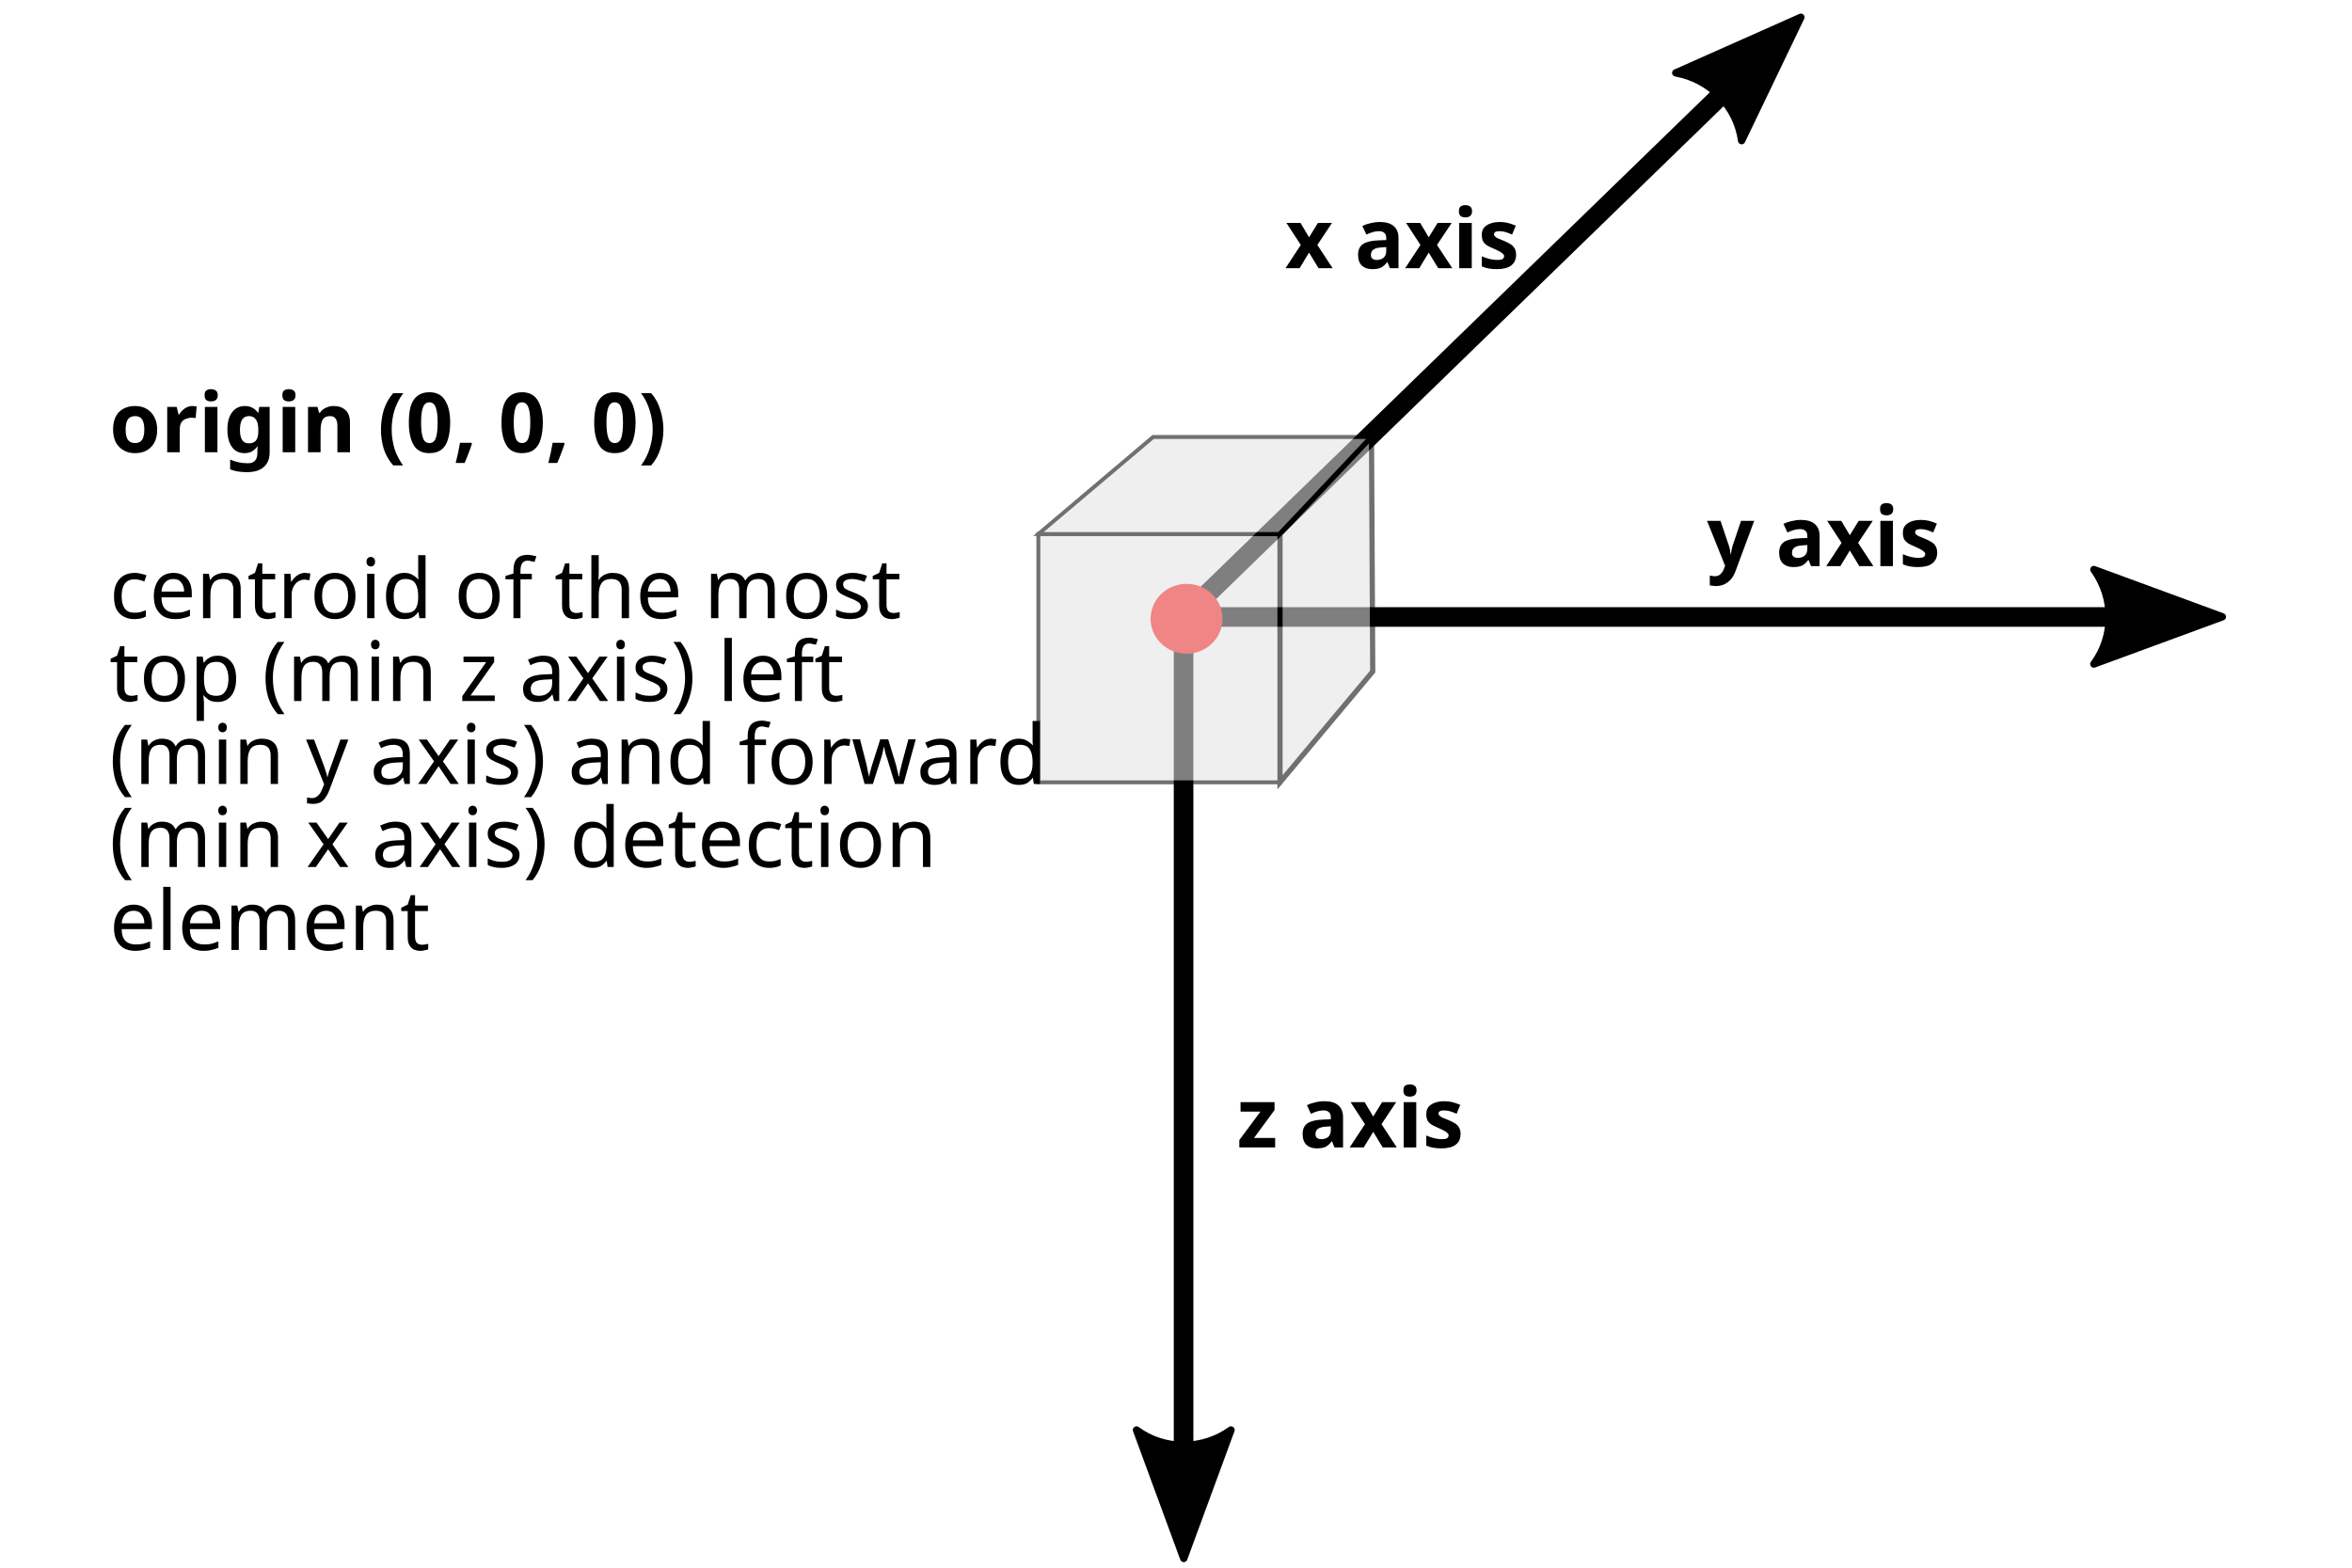
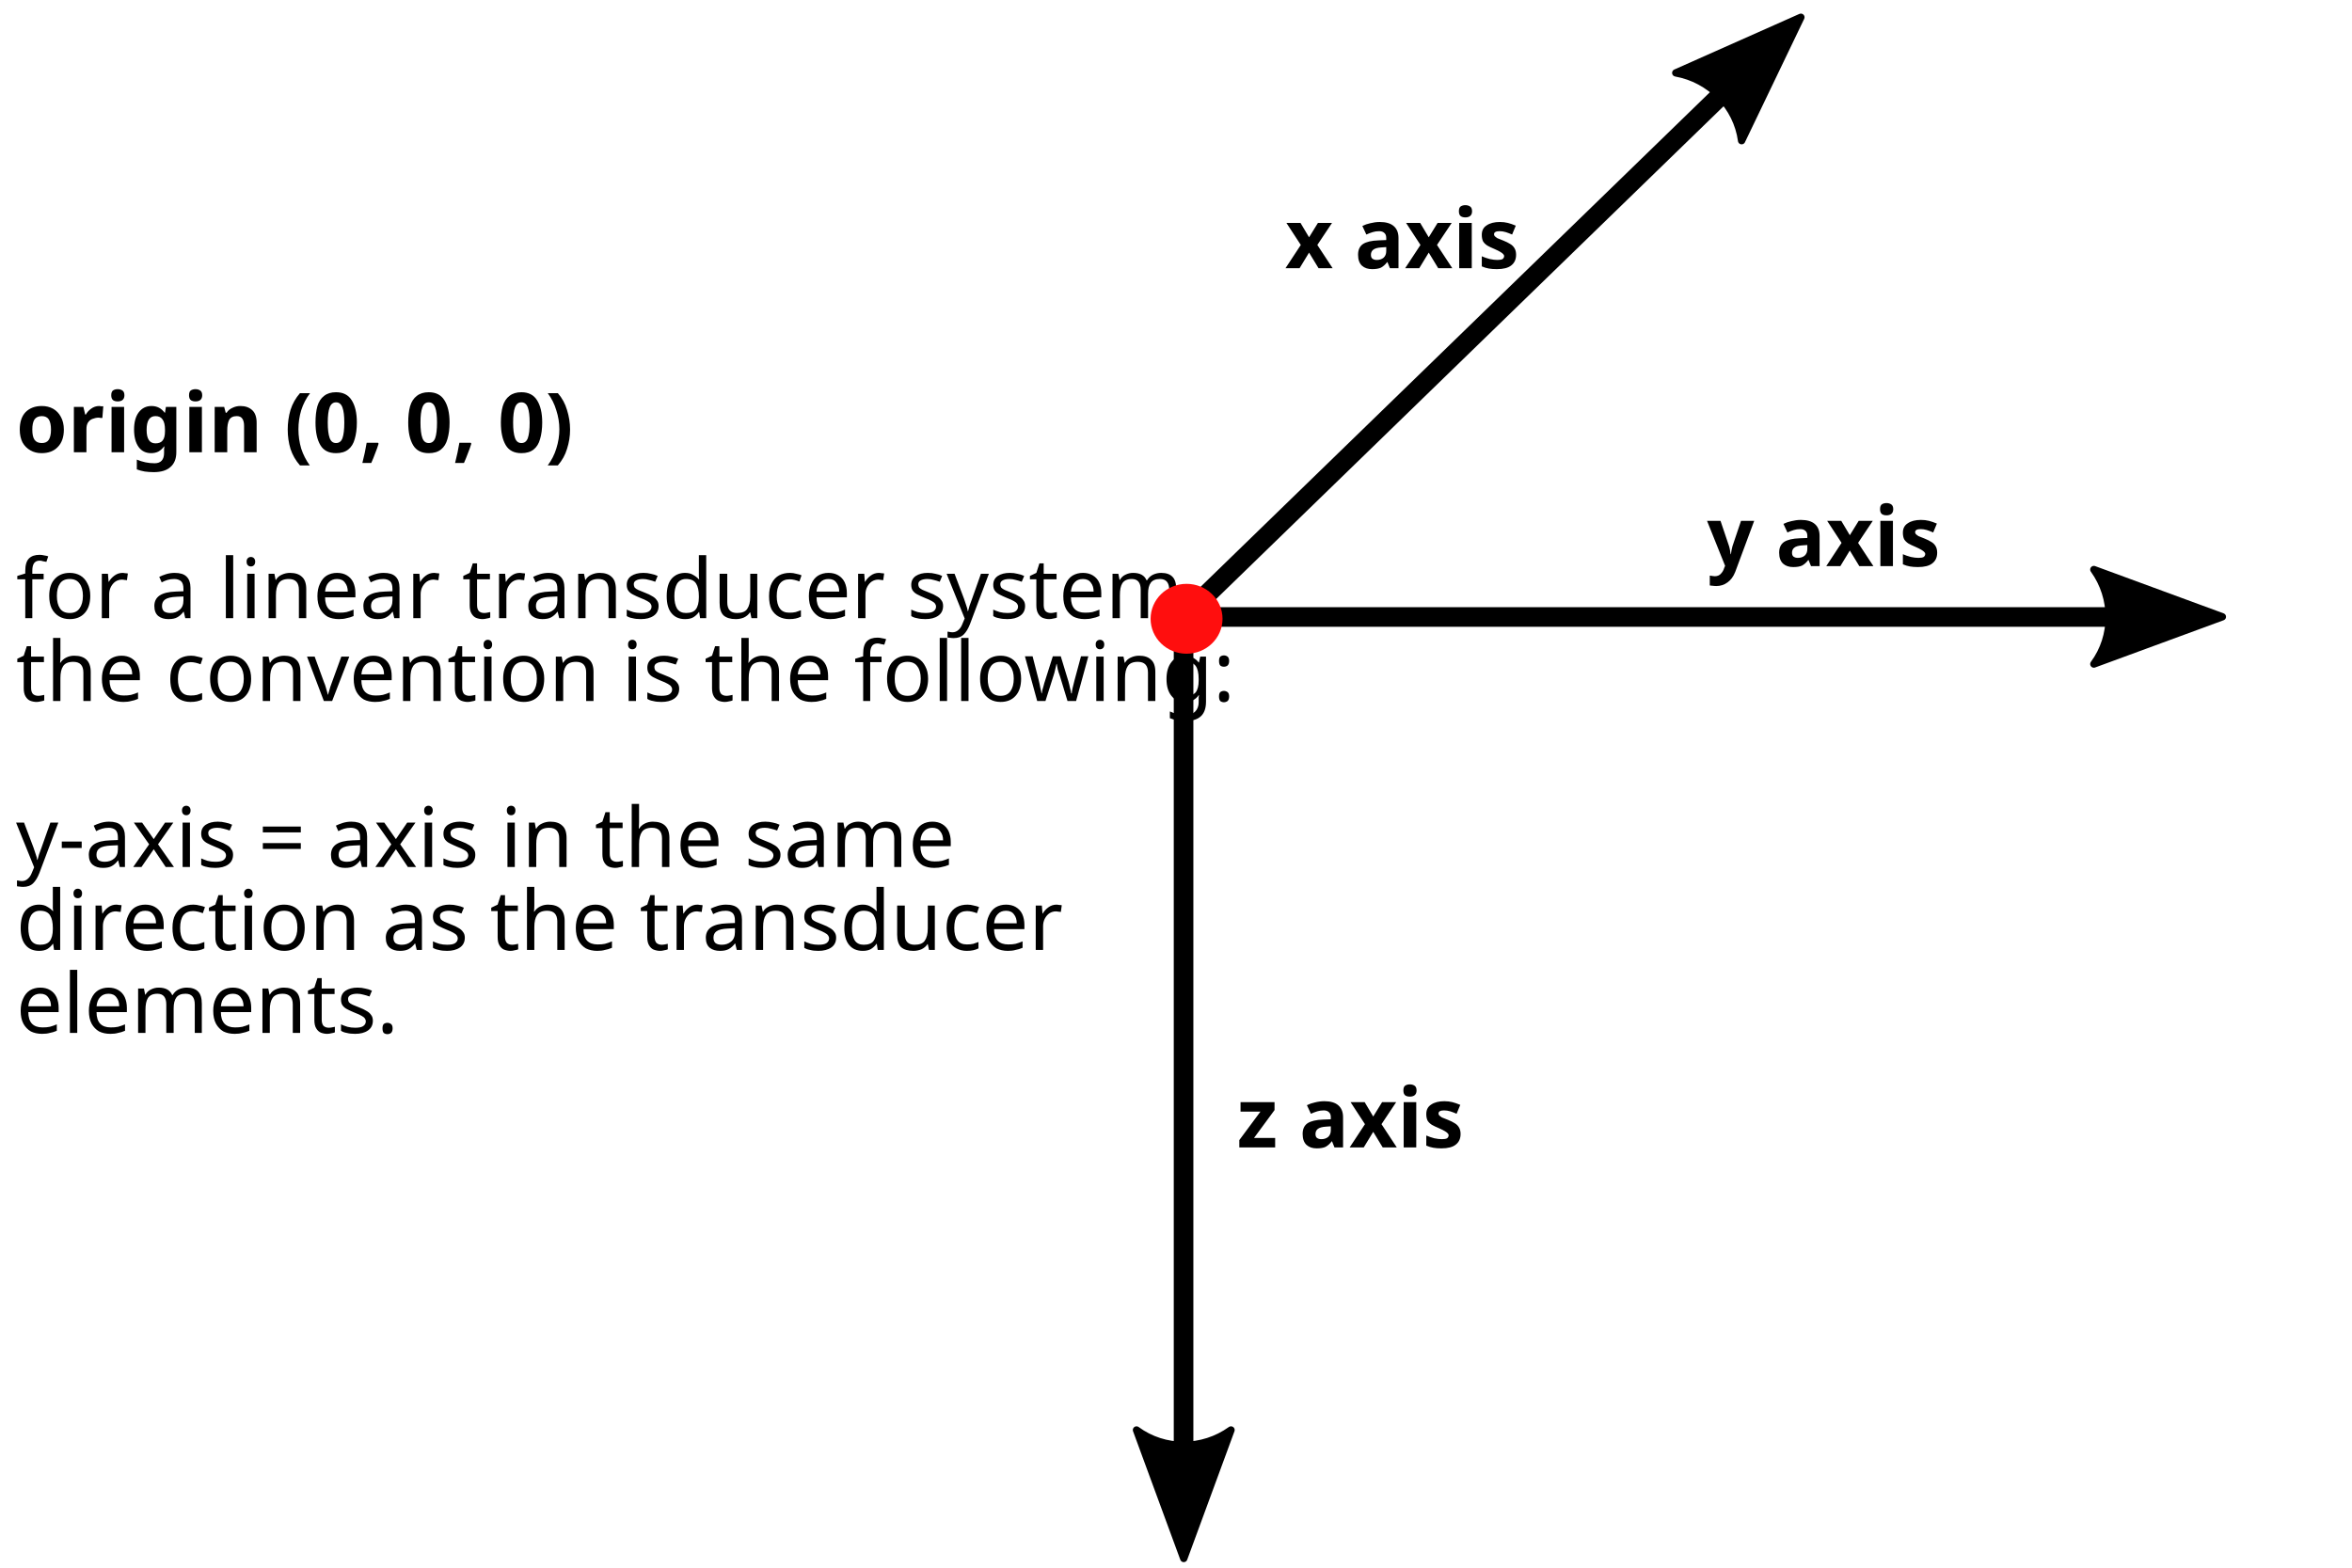
- <svg xmlns="http://www.w3.org/2000/svg" id="svg8" version="1.1" viewBox="0 0 120 80" height="80mm" width="120mm">
+ <svg xmlns="http://www.w3.org/2000/svg" width="120mm" height="80mm" viewBox="0 0 120 80" version="1.1" id="svg8">
  <defs id="defs2">
-     <marker style="overflow:visible" id="Arrow2Mstart" refX="0" refY="0" orient="auto">
-       <path transform="scale(0.6)" d="M 8.719,4.034 -2.207,0.016 8.719,-4.002 c -1.745,2.372 -1.735,5.617 -6e-7,8.035 z" style="fill:#000000;fill-opacity:1;fill-rule:evenodd;stroke:#000000;stroke-width:0.625;stroke-linejoin:round;stroke-opacity:1" id="path861" />
+     <marker orient="auto" refY="0" refX="0" id="Arrow2Mstart" style="overflow:visible">
+       <path id="path861" style="fill:#000000;fill-opacity:1;fill-rule:evenodd;stroke:#000000;stroke-width:0.625;stroke-linejoin:round;stroke-opacity:1" d="M 8.719,4.034 -2.207,0.016 8.719,-4.002 c -1.745,2.372 -1.735,5.617 -6e-7,8.035 z" transform="scale(0.6)" />
    </marker>
-     <marker orient="auto" refY="0" refX="0" id="marker1135" style="overflow:visible">
-       <path id="path1133" style="fill:#000000;fill-opacity:1;fill-rule:evenodd;stroke:#000000;stroke-width:0.625;stroke-linejoin:round;stroke-opacity:1" d="M 8.719,4.034 -2.207,0.016 8.719,-4.002 c -1.745,2.372 -1.735,5.617 -6e-7,8.035 z" transform="scale(-0.6)" />
+     <marker style="overflow:visible" id="marker1135" refX="0" refY="0" orient="auto">
+       <path transform="scale(-0.6)" d="M 8.719,4.034 -2.207,0.016 8.719,-4.002 c -1.745,2.372 -1.735,5.617 -6e-7,8.035 z" style="fill:#000000;fill-opacity:1;fill-rule:evenodd;stroke:#000000;stroke-width:0.625;stroke-linejoin:round;stroke-opacity:1" id="path1133" />
    </marker>
-     <marker style="overflow:visible" id="Arrow2Mend" refX="0" refY="0" orient="auto">
-       <path transform="scale(-0.6)" d="M 8.719,4.034 -2.207,0.016 8.719,-4.002 c -1.745,2.372 -1.735,5.617 -6e-7,8.035 z" style="fill:#000000;fill-opacity:1;fill-rule:evenodd;stroke:#000000;stroke-width:0.625;stroke-linejoin:round;stroke-opacity:1" id="path864" />
+     <marker orient="auto" refY="0" refX="0" id="Arrow2Mend" style="overflow:visible">
+       <path id="path864" style="fill:#000000;fill-opacity:1;fill-rule:evenodd;stroke:#000000;stroke-width:0.625;stroke-linejoin:round;stroke-opacity:1" d="M 8.719,4.034 -2.207,0.016 8.719,-4.002 c -1.745,2.372 -1.735,5.617 -6e-7,8.035 z" transform="scale(-0.6)" />
    </marker>
-     <marker style="overflow:visible" id="Arrow1Send" refX="0" refY="0" orient="auto">
-       <path transform="matrix(-0.2,0,0,-0.2,-1.2,0)" style="fill:#000000;fill-opacity:1;fill-rule:evenodd;stroke:#000000;stroke-width:1pt;stroke-opacity:1" d="M 0,0 5,-5 -12.5,0 5,5 Z" id="path852" />
+     <marker orient="auto" refY="0" refX="0" id="Arrow1Send" style="overflow:visible">
+       <path id="path852" d="M 0,0 5,-5 -12.5,0 5,5 Z" style="fill:#000000;fill-opacity:1;fill-rule:evenodd;stroke:#000000;stroke-width:1pt;stroke-opacity:1" transform="matrix(-0.2,0,0,-0.2,-1.2,0)" />
    </marker>
  </defs>
  <g id="layer1">
-     <path id="path835" d="M 60.386,31.485 90.938,1.811" style="fill:none;stroke:#000000;stroke-width:1;stroke-linecap:butt;stroke-linejoin:miter;stroke-miterlimit:4;stroke-dasharray:none;stroke-opacity:1;marker-end:url(#Arrow2Mend)" />
-     <path id="path833" d="M 112.061,31.485 H 60.386 l 0,46.72" style="fill:none;stroke:#000000;stroke-width:1;stroke-linecap:butt;stroke-linejoin:miter;stroke-miterlimit:4;stroke-dasharray:none;stroke-opacity:1;marker-start:url(#Arrow2Mstart);marker-end:url(#marker1135)" />
-     <text id="text1382" y="23.077" x="5.581" style="font-weight:300;font-size:4.233px;line-height:1;font-family:'Fira Sans';-inkscape-font-specification:'Fira Sans Light';letter-spacing:0px;word-spacing:0px;stroke-width:0.265" xml:space="preserve">
-       <tspan style="font-weight:bold;stroke-width:0.265" y="23.077" x="5.581" id="tspan1380">origin (0, 0, 0)</tspan>
-       <tspan id="tspan1394" style="font-weight:bold;stroke-width:0.265" y="27.31" x="5.581" />
-       <tspan id="tspan1384" style="stroke-width:0.265" y="31.543" x="5.581">centroid of the most</tspan>
-       <tspan id="tspan1386" style="stroke-width:0.265" y="35.777" x="5.581">top (min z axis) left</tspan>
-       <tspan id="tspan1388" style="stroke-width:0.265" y="40.01" x="5.581">(min y axis) and forward</tspan>
-       <tspan id="tspan1390" style="stroke-width:0.265" y="44.243" x="5.581">(min x axis) detection </tspan>
-       <tspan id="tspan1392" style="stroke-width:0.265" y="48.477" x="5.581">element</tspan>
+     <path style="fill:none;stroke:#000000;stroke-width:1;stroke-linecap:butt;stroke-linejoin:miter;stroke-miterlimit:4;stroke-dasharray:none;stroke-opacity:1;marker-end:url(#Arrow2Mend)" d="M 60.386,31.485 90.938,1.811" id="path835" />
+     <path style="fill:none;stroke:#000000;stroke-width:1;stroke-linecap:butt;stroke-linejoin:miter;stroke-miterlimit:4;stroke-dasharray:none;stroke-opacity:1;marker-start:url(#Arrow2Mstart);marker-end:url(#marker1135)" d="M 112.061,31.485 H 60.386 l 0,46.72" id="path833" />
+     <text xml:space="preserve" style="font-weight:300;font-size:4.233px;line-height:1;font-family:'Fira Sans';-inkscape-font-specification:'Fira Sans Light';letter-spacing:0px;word-spacing:0px;stroke-width:0.265" x="0.819" y="23.077" id="text1382">
+       <tspan id="tspan1380" x="0.819" y="23.077" style="font-weight:bold;stroke-width:0.265">origin (0, 0, 0)</tspan>
+       <tspan x="0.819" y="27.31" style="font-weight:bold;stroke-width:0.265" id="tspan1394" />
+       <tspan x="0.819" y="31.543" style="stroke-width:0.265" id="tspan1392">for a linear transducer system,</tspan>
+       <tspan id="tspan60" x="0.819" y="35.777" style="stroke-width:0.265">the convention is the following:</tspan>
+       <tspan id="tspan64" x="0.819" y="40.01" style="stroke-width:0.265" />
+       <tspan id="tspan62" x="0.819" y="44.243" style="stroke-width:0.265">y-axis = axis in the same</tspan>
+       <tspan id="tspan66" x="0.819" y="48.477" style="stroke-width:0.265">direction as the transducer</tspan>
+       <tspan id="tspan68" x="0.819" y="52.71" style="stroke-width:0.265">elements.</tspan>
    </text>
-     <ellipse ry="1.783" rx="1.835" cy="31.577" cx="60.539" id="path1396" style="fill:#ff0e0e;fill-opacity:1;stroke:none;stroke-width:0.2;stroke-linecap:square;stroke-linejoin:miter;stroke-miterlimit:4;stroke-dasharray:none;stroke-opacity:1" />
-     <text id="text1400" y="58.557" x="63.12" style="font-weight:300;font-size:4.233px;line-height:1;font-family:'Fira Sans';-inkscape-font-specification:'Fira Sans Light';letter-spacing:0px;word-spacing:0px;stroke-width:0.265" xml:space="preserve">
-       <tspan style="font-weight:bold;stroke-width:0.265" y="58.557" x="63.12" id="tspan1398">z axis</tspan>
+     <ellipse style="fill:#ff0e0e;fill-opacity:1;stroke:none;stroke-width:0.2;stroke-linecap:square;stroke-linejoin:miter;stroke-miterlimit:4;stroke-dasharray:none;stroke-opacity:1" id="path1396" cx="60.539" cy="31.577" rx="1.835" ry="1.783" />
+     <text xml:space="preserve" style="font-weight:300;font-size:4.233px;line-height:1;font-family:'Fira Sans';-inkscape-font-specification:'Fira Sans Light';letter-spacing:0px;word-spacing:0px;stroke-width:0.265" x="63.12" y="58.557" id="text1400">
+       <tspan id="tspan1398" x="63.12" y="58.557" style="font-weight:bold;stroke-width:0.265">z axis</tspan>
    </text>
-     <text xml:space="preserve" style="font-weight:300;font-size:4.233px;line-height:1;font-family:'Fira Sans';-inkscape-font-specification:'Fira Sans Light';letter-spacing:0px;word-spacing:0px;stroke-width:0.265" x="87.092" y="28.891" id="text1400-0">
-       <tspan id="tspan1398-8" x="87.092" y="28.891" style="font-weight:bold;stroke-width:0.265">y axis</tspan>
+     <text id="text1400-0" y="28.891" x="87.092" style="font-weight:300;font-size:4.233px;line-height:1;font-family:'Fira Sans';-inkscape-font-specification:'Fira Sans Light';letter-spacing:0px;word-spacing:0px;stroke-width:0.265" xml:space="preserve">
+       <tspan style="font-weight:bold;stroke-width:0.265" y="28.891" x="87.092" id="tspan1398-8">y axis</tspan>
    </text>
-     <text id="text1400-0-2" y="13.69" x="65.572" style="font-weight:300;font-size:4.233px;line-height:1;font-family:'Fira Sans';-inkscape-font-specification:'Fira Sans Light';letter-spacing:0px;word-spacing:0px;stroke-width:0.265" xml:space="preserve">
-       <tspan style="font-weight:bold;stroke-width:0.265" y="13.69" x="65.572" id="tspan1398-8-5">x axis</tspan>
+     <text xml:space="preserve" style="font-weight:300;font-size:4.233px;line-height:1;font-family:'Fira Sans';-inkscape-font-specification:'Fira Sans Light';letter-spacing:0px;word-spacing:0px;stroke-width:0.265" x="65.572" y="13.69" id="text1400-0-2">
+       <tspan id="tspan1398-8-5" x="65.572" y="13.69" style="font-weight:bold;stroke-width:0.265">x axis</tspan>
    </text>
-     <g transform="translate(2.480469,-62.70625)" style="opacity:0.56" id="g1378">
-       <g id="g1372" transform="translate(-0.5291667)">
-         <path d="M 51.027,89.958 H 63.355 V 102.629 H 51.027 Z" style="fill:#e3e3e3;fill-opacity:1;stroke:#000000;stroke-width:0.2;stroke-linecap:square;stroke-linejoin:miter;stroke-miterlimit:4;stroke-dasharray:none;stroke-opacity:1" id="rect1289" />
-         <path id="rect1289-2" style="fill:#e3e3e3;fill-opacity:1;stroke:#000000;stroke-width:0.2;stroke-linecap:square;stroke-linejoin:miter;stroke-miterlimit:4;stroke-dasharray:none;stroke-opacity:1" d="M 56.882,85.005 H 68.023 l -4.668,4.953 H 51.027 Z" />
-         <path id="path1307" d="M 63.355,89.958 V 102.629 l 4.731,-5.653 -0.063,-11.972 -4.668,4.953" style="fill:#e3e3e3;fill-opacity:1;stroke:#000000;stroke-width:0.265px;stroke-linecap:butt;stroke-linejoin:miter;stroke-opacity:1" />
-       </g>
-     </g>
  </g>
</svg>
